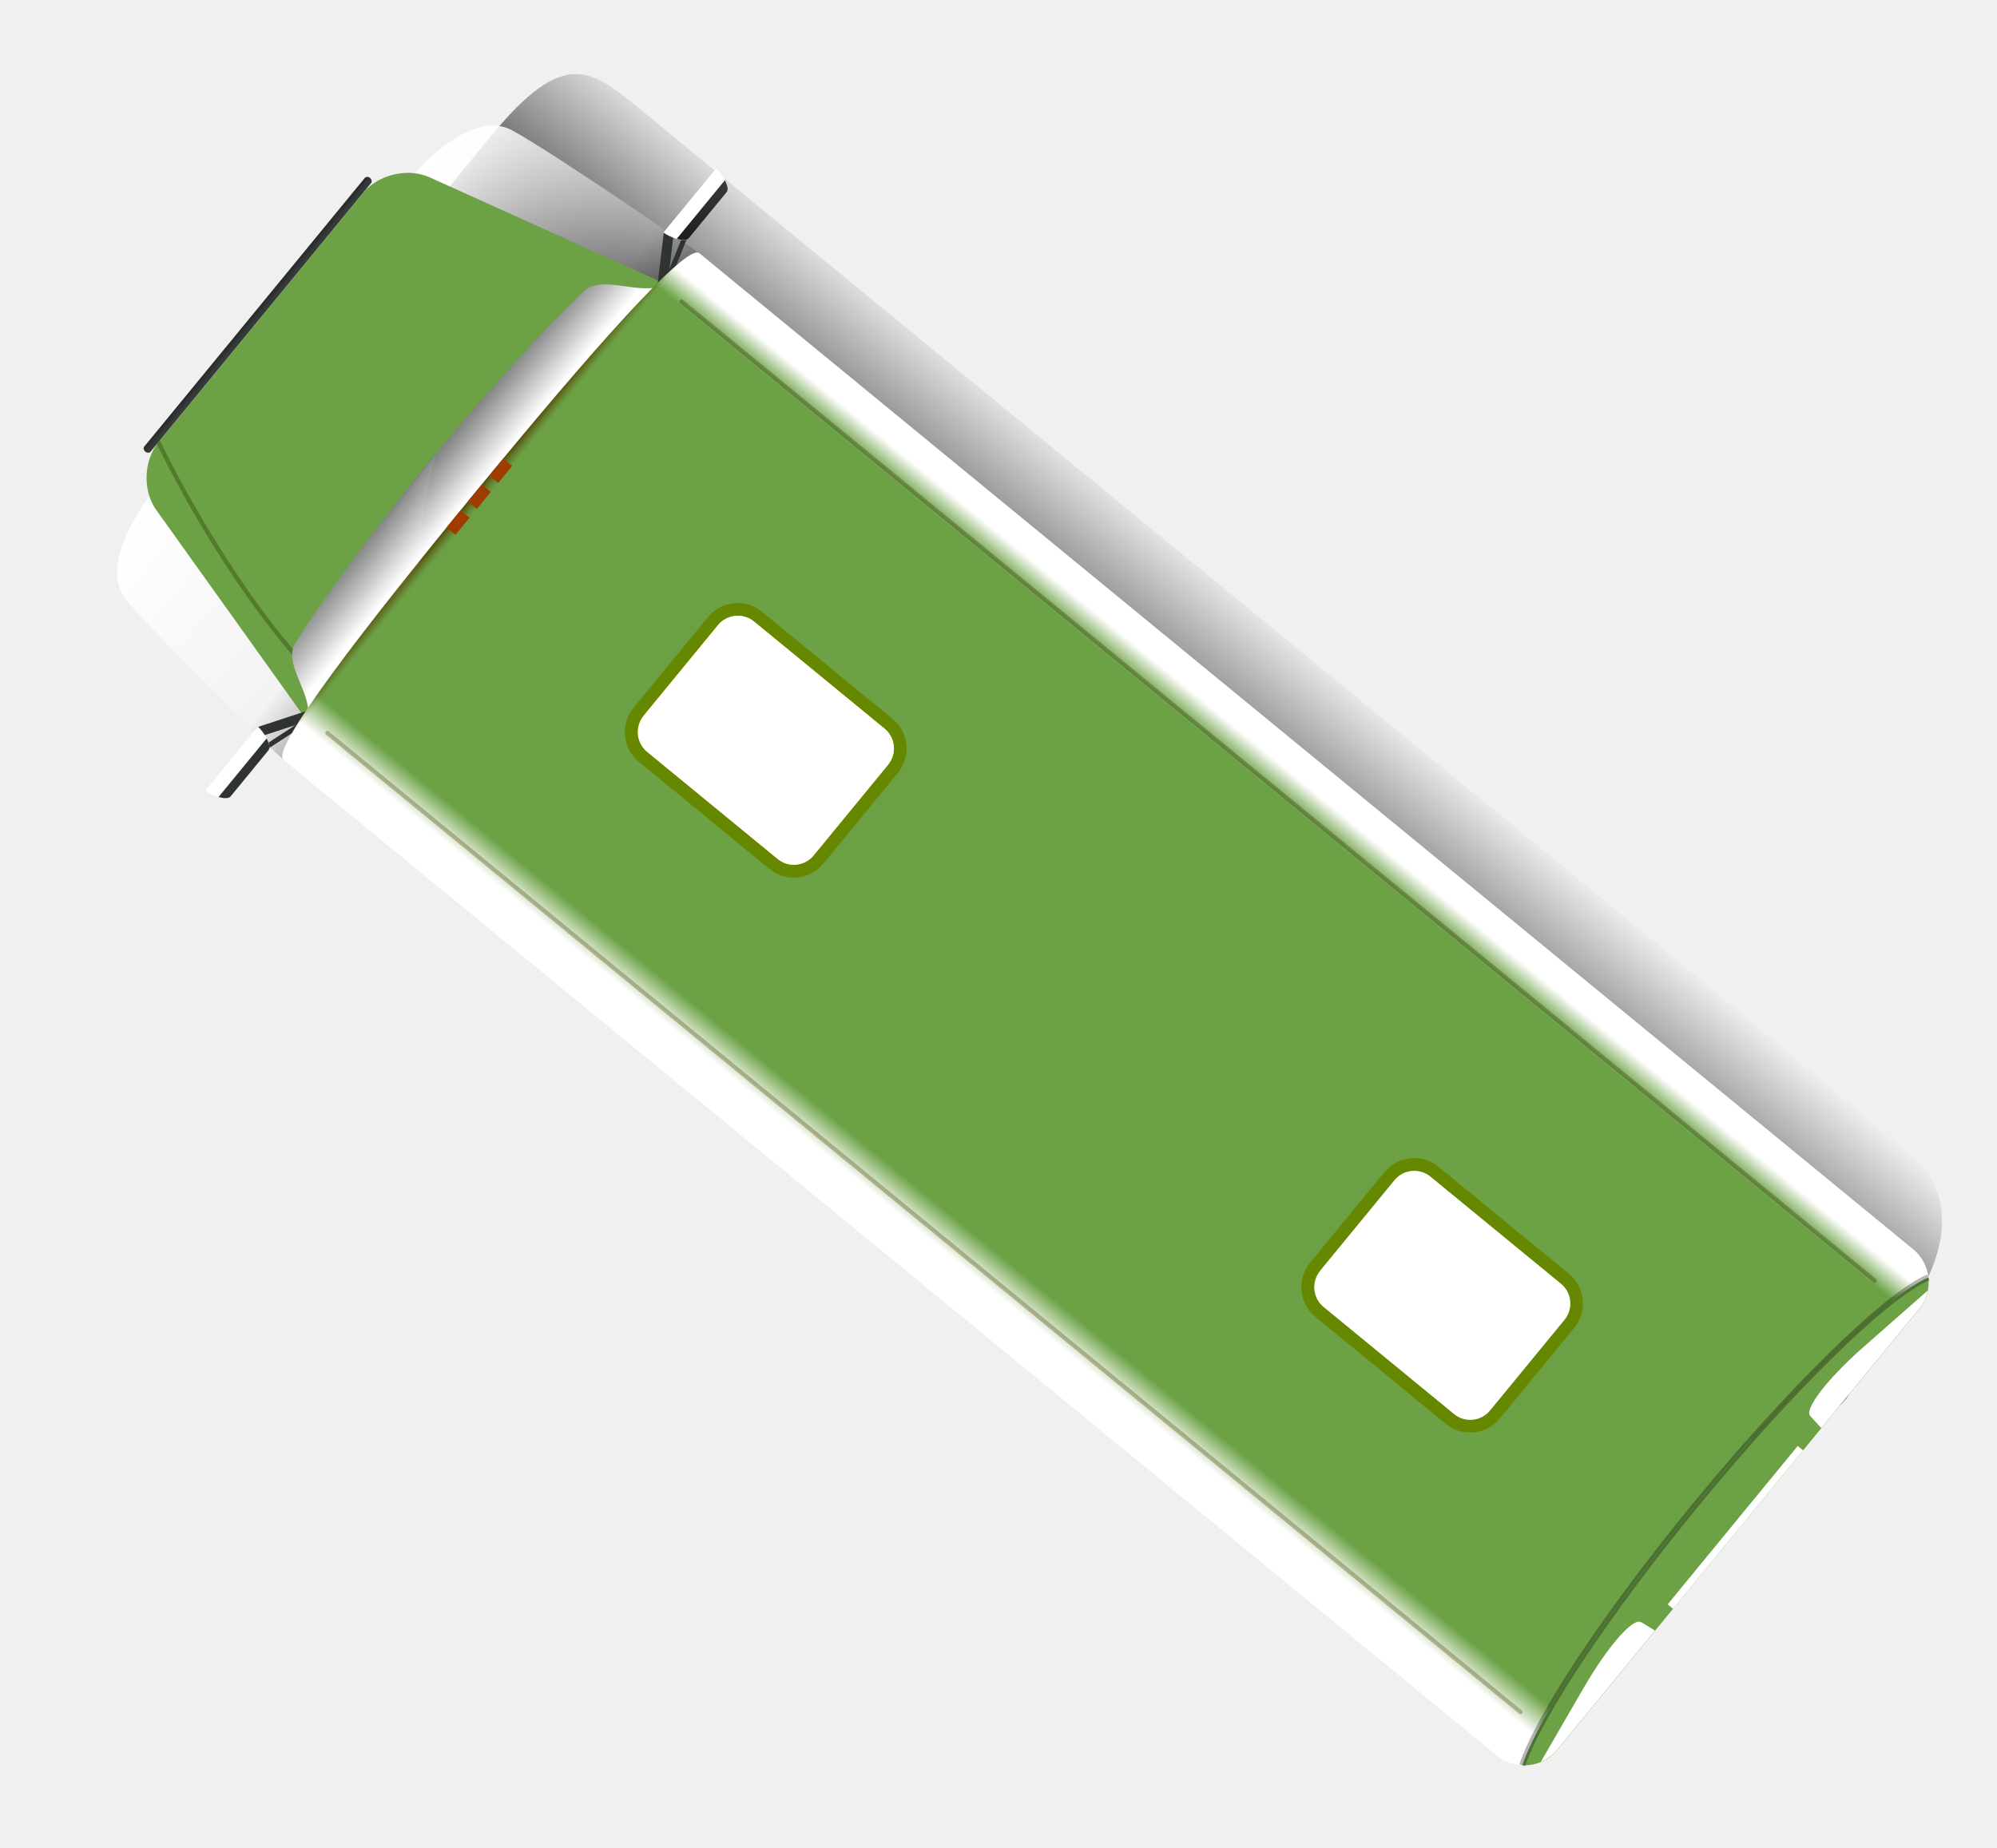
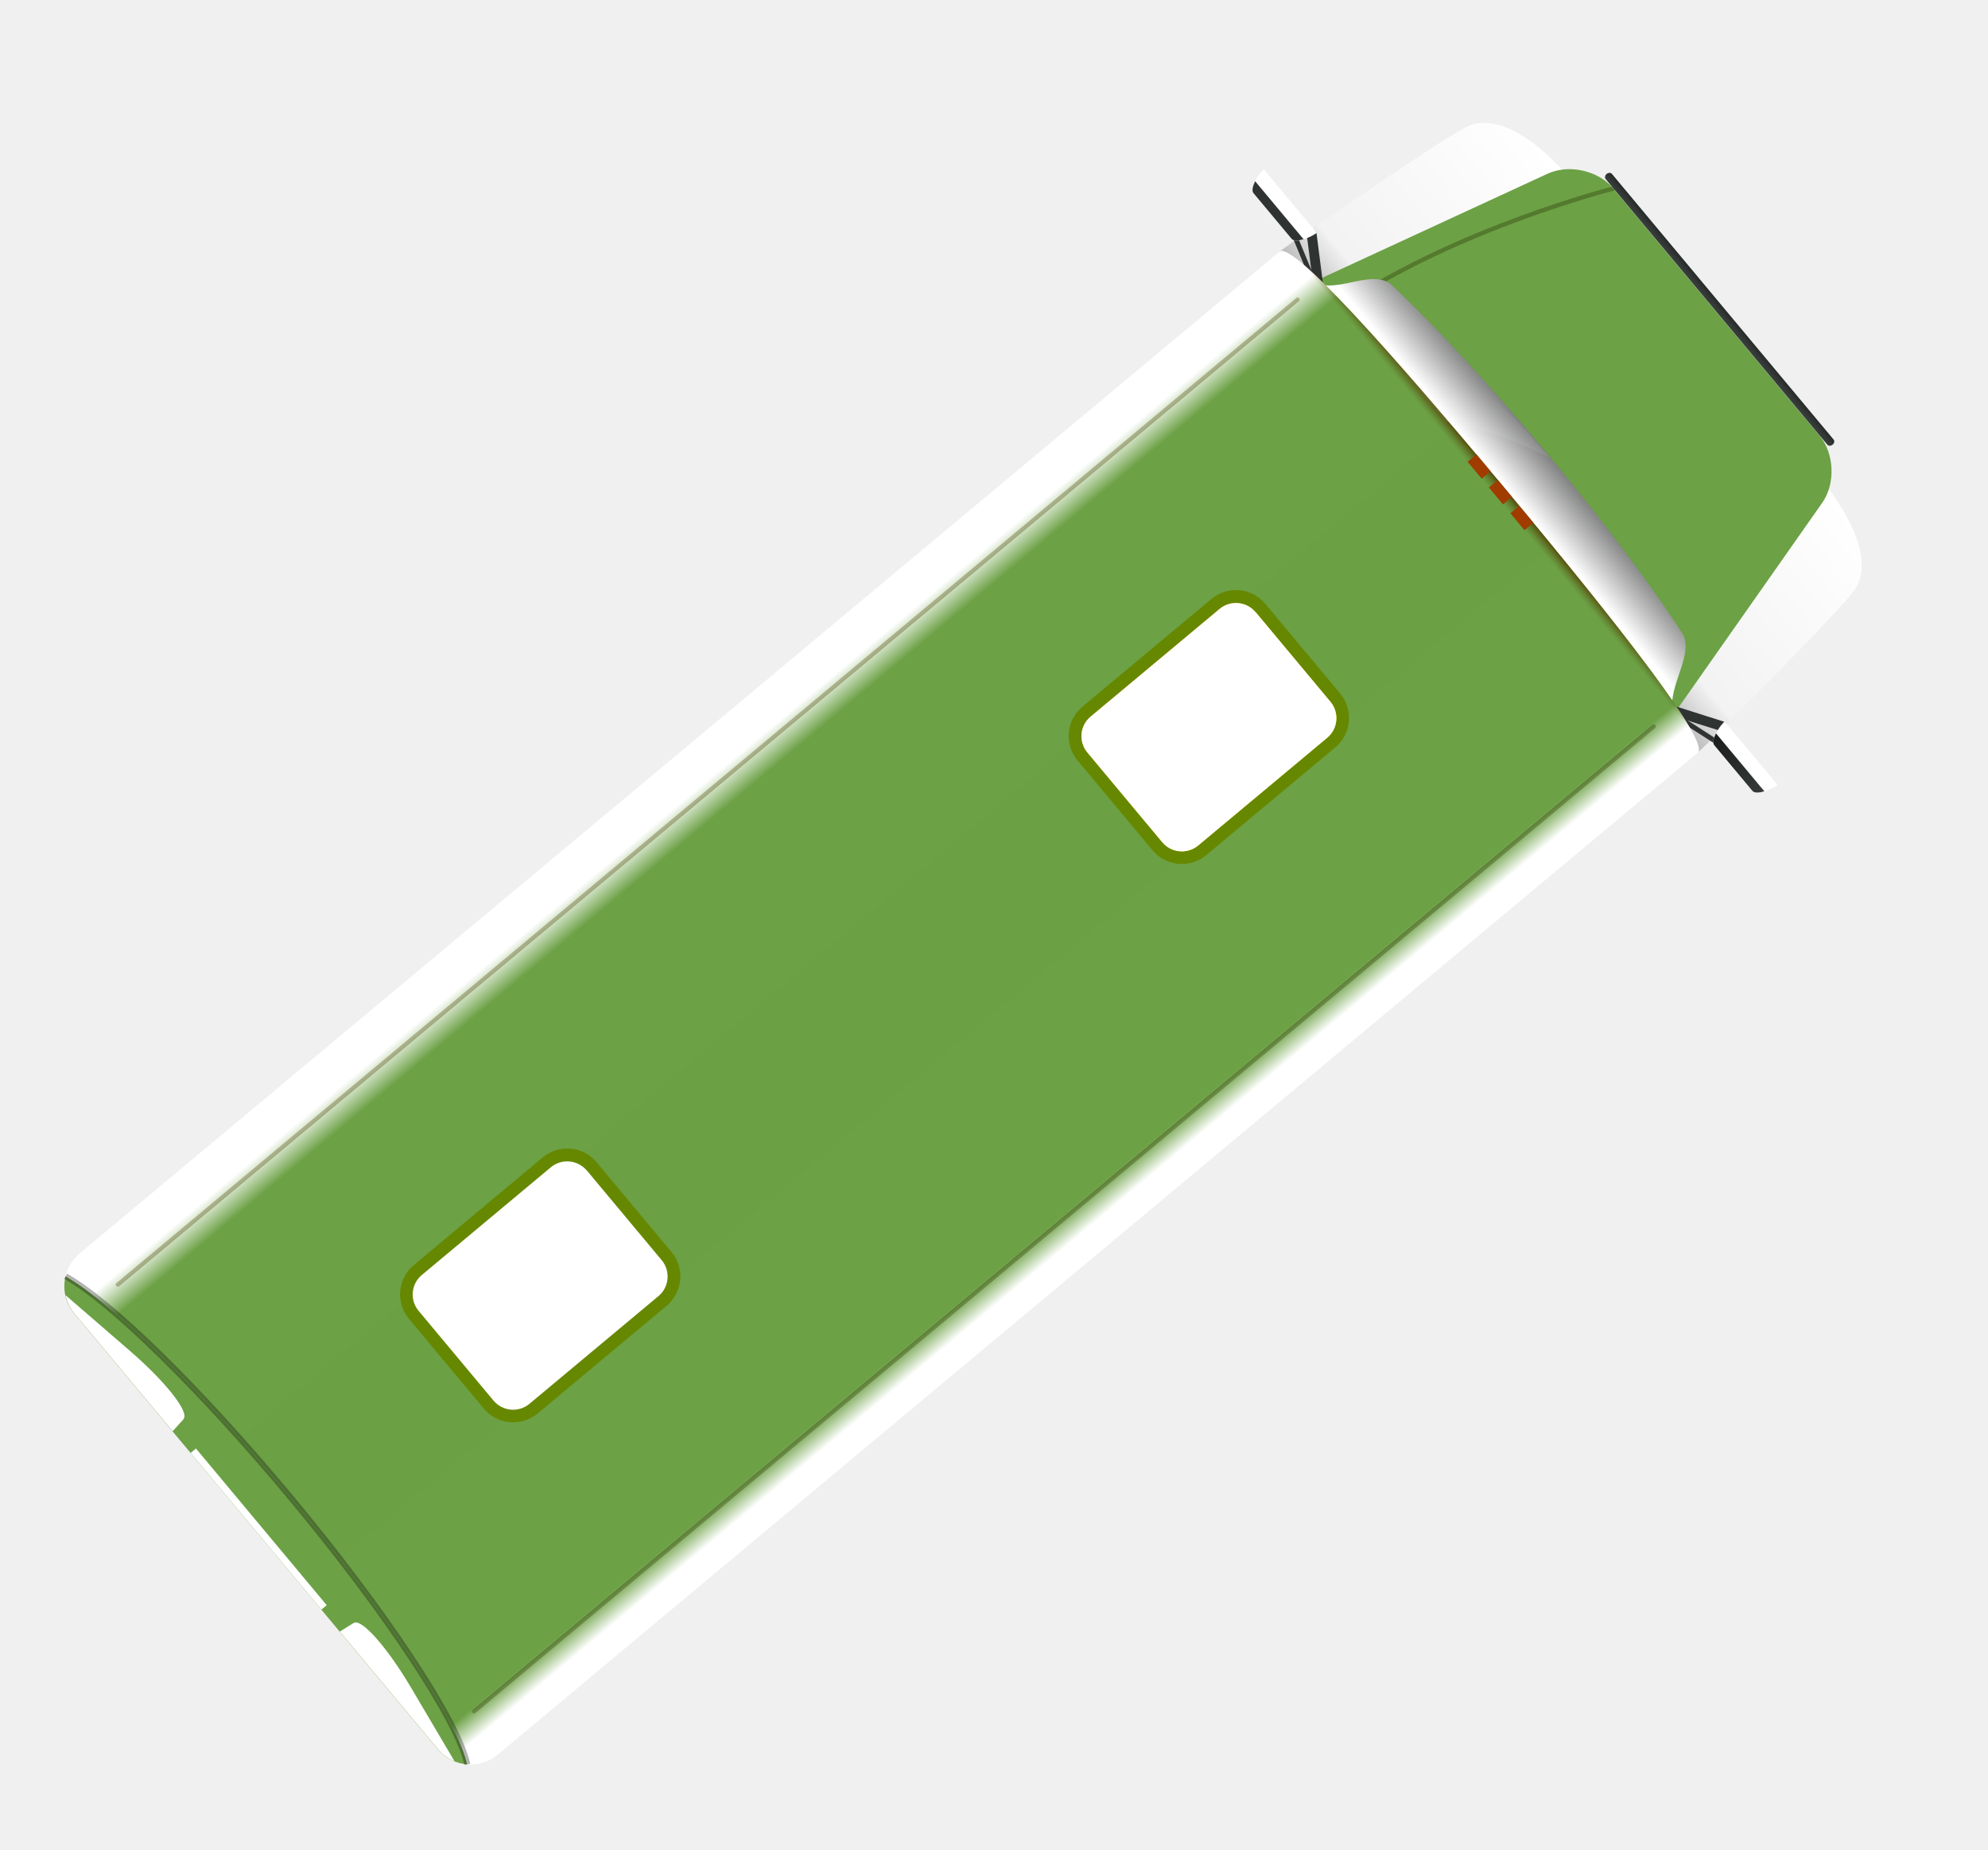
- <svg xmlns="http://www.w3.org/2000/svg" width="201" height="186" viewBox="0 0 201 186" fill="none">
-   <path style="mix-blend-mode:multiply" d="M49.385 13.736L42.044 22.68C37.958 27.658 37.329 33.894 42.307 37.98L169.46 142.346C174.438 146.432 181.785 145.708 185.871 140.731L187.523 138.102C191.609 133.124 200.609 122.774 191.596 115.377L64.442 11.011C59.464 6.925 56.782 4.724 49.385 13.736Z" fill="url(#paint0_linear_2_785)" />
-   <mask id="mask0_2_785" style="mask-type:luminance" maskUnits="userSpaceOnUse" x="41" y="12" width="30" height="18">
-     <path d="M41.416 17.817C41.416 17.817 47.202 10.768 51.563 13.131C55.683 15.361 70.38 25.496 70.38 25.496L66.084 29.784L41.416 17.817Z" fill="white" />
+ <svg xmlns="http://www.w3.org/2000/svg" width="201" height="187" viewBox="0 0 201 187" fill="none">
+   <mask id="mask0_644_7615" style="mask-type:luminance" maskUnits="userSpaceOnUse" x="168" y="49" width="21" height="28">
+     <path d="M184.602 49.063C184.602 49.063 190.446 56.065 187.31 59.907C184.349 63.538 171.646 76.082 171.646 76.082L168.236 71.061L184.602 49.063Z" fill="white" />
  </mask>
-   <g mask="url(#mask0_2_785)">
-     <path d="M49.315 8.194L41.416 17.817L62.487 35.112L70.386 25.488L49.315 8.194Z" fill="url(#paint1_linear_2_785)" />
+   <g mask="url(#mask0_644_7615)">
+     <path d="M192.58 58.621L184.602 49.063L163.674 66.532L171.653 76.09L192.58 58.621Z" fill="url(#paint0_linear_644_7615)" />
  </g>
-   <mask id="mask1_2_785" style="mask-type:luminance" maskUnits="userSpaceOnUse" x="11" y="49" width="21" height="28">
-     <path d="M15.348 49.579C15.348 49.579 9.561 56.628 12.729 60.444C15.72 64.051 28.526 76.489 28.526 76.489L31.895 71.44L15.348 49.579Z" fill="white" />
+   <mask id="mask1_644_7615" style="mask-type:luminance" maskUnits="userSpaceOnUse" x="129" y="12" width="30" height="18">
+     <path d="M158.269 17.519C158.269 17.519 152.424 10.518 148.083 12.917C143.982 15.181 129.37 25.438 129.37 25.438L133.701 29.69L158.269 17.519Z" fill="white" />
  </mask>
-   <g mask="url(#mask1_2_785)">
-     <path d="M15.348 49.579L7.449 59.202L28.52 76.497L36.419 66.874L15.348 49.579Z" fill="url(#paint2_linear_2_785)" />
+   <g mask="url(#mask1_644_7615)">
+     <path d="M158.267 17.519L150.289 7.961L129.362 25.43L137.34 34.987L158.267 17.519Z" fill="url(#paint1_linear_644_7615)" />
  </g>
-   <path style="mix-blend-mode:multiply" d="M31.848 71.402L28.526 76.489C28.526 76.489 26.335 74.509 23.837 71.942L27.72 67.211L31.848 71.402Z" fill="url(#paint3_linear_2_785)" />
-   <path style="mix-blend-mode:multiply" d="M66.038 29.747L70.38 25.497C70.38 25.497 68.011 23.733 65.006 21.784L61.123 26.515L66.038 29.747Z" fill="url(#paint4_linear_2_785)" />
-   <path d="M31.293 73.119L15.719 51.332C14.343 49.4 14.448 46.356 15.952 44.524L36.577 19.395C38.081 17.562 41.054 16.872 43.21 17.839L67.615 28.866L31.299 73.111L31.293 73.119Z" fill="#6CA145" />
-   <path d="M30.905 72.801C30.905 72.801 30.873 72.84 30.853 72.849L26.607 75.626C26.494 75.701 26.335 75.674 26.266 75.553C26.191 75.439 26.218 75.28 26.339 75.211L30.585 72.435C30.698 72.359 30.851 72.394 30.926 72.508C30.992 72.601 30.982 72.722 30.913 72.807L30.905 72.801Z" fill="#2F3332" />
-   <path d="M31.259 72.419C31.202 72.488 31.122 72.539 31.026 72.577L26.393 74.091C26.131 74.174 25.847 74.031 25.765 73.769C25.682 73.507 25.825 73.224 26.086 73.141L30.719 71.626C30.981 71.544 31.265 71.686 31.348 71.948C31.4 72.121 31.36 72.295 31.259 72.419Z" fill="#2F3332" />
-   <path d="M25.952 73.148C26.454 73.56 27.431 75.034 27.018 75.537L23.205 80.182C22.793 80.685 21.157 80.015 20.654 79.602L25.952 73.148Z" fill="white" />
-   <path d="M21.996 80.237C22.508 80.385 23.009 80.421 23.206 80.182L27.019 75.536C27.222 75.289 27.082 74.812 26.837 74.339L21.996 80.237Z" fill="#2F3332" />
-   <path d="M67.405 28.333C67.335 28.418 67.224 28.443 67.114 28.404C66.988 28.352 66.924 28.209 66.976 28.084L68.872 23.378C68.923 23.252 69.066 23.188 69.192 23.24C69.318 23.292 69.382 23.434 69.33 23.56L67.434 28.266C67.434 28.266 67.41 28.311 67.398 28.326L67.405 28.333Z" fill="#2F3332" />
-   <path d="M67.099 28.753C66.997 28.877 66.828 28.957 66.654 28.932C66.382 28.902 66.186 28.651 66.216 28.378L66.799 23.539C66.829 23.266 67.079 23.071 67.352 23.101C67.625 23.131 67.821 23.381 67.791 23.654L67.208 28.494C67.196 28.587 67.156 28.683 67.099 28.753Z" fill="#2F3332" />
-   <path d="M66.779 23.407C67.282 23.82 68.918 24.49 69.33 23.987L73.143 19.342C73.556 18.839 72.579 17.365 72.077 16.953L66.779 23.407Z" fill="white" />
-   <path d="M72.96 18.144C73.206 18.617 73.338 19.102 73.142 19.341L69.329 23.987C69.126 24.234 68.631 24.19 68.119 24.042L72.96 18.144Z" fill="url(#paint5_linear_2_785)" />
+   <path style="mix-blend-mode:multiply" d="M133.747 29.652L129.37 25.438C129.37 25.438 131.724 23.655 134.713 21.681L138.635 26.379L133.747 29.652Z" fill="url(#paint2_linear_644_7615)" />
+   <path style="mix-blend-mode:multiply" d="M168.281 71.023L171.645 76.082C171.645 76.082 173.82 74.085 176.297 71.496L172.375 66.798L168.281 71.023Z" fill="url(#paint3_linear_644_7615)" />
+   <path d="M132.165 28.785L156.477 17.557C158.633 16.565 161.604 17.237 163.122 19.057L183.955 44.014C185.474 45.834 185.597 48.884 184.244 50.821L168.852 72.735L132.171 28.793L132.165 28.785Z" fill="#6CA145" />
+   <path d="M132.548 28.465C132.548 28.465 132.516 28.426 132.51 28.404L130.576 23.715C130.523 23.589 130.579 23.438 130.711 23.393C130.837 23.341 130.988 23.397 131.033 23.529L132.967 28.218C133.02 28.344 132.957 28.487 132.832 28.54C132.728 28.587 132.61 28.555 132.54 28.471L132.548 28.465Z" fill="#2F3332" />
+   <path d="M132.863 28.882C132.805 28.813 132.77 28.725 132.751 28.624L132.129 23.79C132.096 23.517 132.29 23.264 132.562 23.232C132.835 23.2 133.087 23.393 133.12 23.666L133.742 28.5C133.774 28.773 133.581 29.025 133.308 29.057C133.129 29.077 132.965 29.005 132.863 28.882Z" fill="#2F3332" />
+   <path d="M133.132 23.533C132.633 23.95 131.002 24.634 130.586 24.135L126.735 19.521C126.318 19.022 127.282 17.54 127.781 17.123L133.132 23.533Z" fill="white" />
+   <path d="M126.906 18.322C126.665 18.797 126.536 19.283 126.734 19.521L130.586 24.135C130.791 24.38 131.285 24.332 131.796 24.18L126.906 18.322Z" fill="#2F3332" />
+   <path d="M169.414 72.63C169.344 72.545 169.34 72.431 169.398 72.33C169.473 72.216 169.625 72.18 169.739 72.254L174.007 74.996C174.121 75.07 174.157 75.222 174.083 75.336C174.009 75.45 173.857 75.486 173.743 75.412L169.474 72.671C169.474 72.671 169.434 72.639 169.422 72.623L169.414 72.63Z" fill="#2F3332" />
+   <path d="M169.057 72.249C168.955 72.127 168.907 71.945 168.965 71.78C169.045 71.517 169.328 71.372 169.59 71.453L174.235 72.929C174.498 73.009 174.643 73.292 174.562 73.555C174.482 73.817 174.199 73.962 173.937 73.882L169.292 72.406C169.202 72.376 169.115 72.319 169.057 72.249Z" fill="#2F3332" />
+   <path d="M174.375 72.935C173.876 73.351 172.912 74.833 173.328 75.332L177.18 79.946C177.596 80.445 179.227 79.761 179.726 79.345L174.375 72.935Z" fill="white" />
+   <path d="M178.389 79.991C177.879 80.144 177.378 80.184 177.179 79.946L173.328 75.332C173.123 75.087 173.258 74.609 173.5 74.134L178.389 79.991Z" fill="url(#paint4_linear_644_7615)" />
  <g style="mix-blend-mode:multiply">
-     <path d="M32.743 69.239L32.731 69.254C32.647 69.341 32.511 69.333 32.425 69.249C22.635 59.299 15.817 44.751 15.753 44.608C15.7 44.499 15.751 44.373 15.86 44.32C15.968 44.267 16.094 44.318 16.148 44.427C16.211 44.57 23.002 59.057 32.736 68.948C32.815 69.026 32.819 69.146 32.75 69.231L32.743 69.239Z" fill="#C7C2A9" />
+     <path d="M135.705 30.936L135.693 30.921C135.623 30.822 135.657 30.69 135.755 30.621C147.359 22.863 162.925 18.883 163.077 18.847C163.194 18.815 163.308 18.889 163.34 19.006C163.372 19.122 163.298 19.236 163.181 19.268C163.029 19.304 147.528 23.268 135.992 30.983C135.901 31.046 135.782 31.028 135.712 30.944L135.705 30.936Z" fill="#C7C2A9" />
  </g>
-   <path d="M67.282 28.438C60.757 35.411 53.373 42.831 47.79 49.633C42.207 56.435 36.491 65.574 30.802 72.884C31.927 70.314 28.599 67.324 29.587 64.939C36.333 54.214 49.789 37.819 58.993 29.112C61.148 27.685 64.99 30.049 67.282 28.438Z" fill="url(#paint6_linear_2_785)" />
-   <path d="M153.212 177.716C154.519 177.779 155.839 177.259 156.733 176.169L193.15 131.8C193.918 130.865 194.217 129.713 194.093 128.603C190.008 130.333 180.566 139.441 170.745 151.406C161.628 162.514 154.854 172.815 153.212 177.716Z" fill="#6CA145" />
-   <path d="M70.386 25.488C69.103 24.435 59.353 35.541 47.794 49.624C36.234 63.708 27.242 75.436 28.525 76.489L150.693 176.763C151.435 177.372 152.325 177.675 153.217 177.722C154.86 172.821 161.633 162.52 170.75 151.412C180.571 139.447 190.005 130.333 194.098 128.608C193.979 127.54 193.458 126.504 192.561 125.768L70.386 25.488Z" fill="url(#paint7_linear_2_785)" />
-   <path style="mix-blend-mode:multiply" d="M47.794 49.624C36.234 63.708 27.242 75.436 28.525 76.489L29.437 77.237C28.154 76.184 37.146 64.457 48.706 50.373C60.265 36.29 70.015 25.184 71.298 26.237L70.386 25.488C69.103 24.435 59.353 35.541 47.794 49.624Z" fill="url(#paint8_linear_2_785)" />
-   <path d="M71.264 62.122L63.765 71.258C62.413 72.906 62.652 75.339 64.3 76.691L77.441 87.477C79.088 88.829 81.521 88.59 82.873 86.942L90.372 77.805C91.725 76.158 91.485 73.725 89.838 72.373L76.697 61.587C75.049 60.235 72.617 60.474 71.264 62.122Z" fill="#668800" />
-   <path d="M64.767 72.069L72.266 62.932C73.167 61.835 74.792 61.668 75.897 62.575L89.03 73.354C90.128 74.255 90.295 75.88 89.388 76.985L81.888 86.122C80.988 87.219 79.369 87.379 78.272 86.478L65.139 75.698C64.041 74.798 63.874 73.173 64.781 72.067L64.767 72.069Z" fill="url(#paint9_linear_2_785)" />
-   <path d="M64.769 72.07L72.268 62.933C73.169 61.836 74.794 61.669 75.9 62.576L89.032 73.355C90.13 74.256 90.297 75.881 89.39 76.986L81.891 86.123C80.99 87.221 79.371 87.38 78.273 86.479L65.141 75.7C64.043 74.799 63.876 73.174 64.783 72.069L64.769 72.07Z" fill="white" />
-   <path d="M131.853 127.133L139.352 117.996C140.704 116.35 143.139 116.11 144.785 117.462L157.918 128.241C159.564 129.592 159.804 132.027 158.452 133.673L150.953 142.81C149.602 144.456 147.167 144.696 145.521 143.344L132.388 132.565C130.742 131.214 130.502 128.779 131.853 127.133Z" fill="#668800" />
-   <path d="M132.851 127.952L140.35 118.815C141.251 117.718 142.876 117.551 143.981 118.458L157.114 129.237C158.212 130.138 158.379 131.763 157.472 132.868L149.972 142.005C149.072 143.102 147.453 143.262 146.355 142.361L133.223 131.581C132.125 130.681 131.958 129.056 132.865 127.95L132.851 127.952Z" fill="white" />
-   <path d="M165.15 163.31C164.364 162.833 161.805 165.778 159.429 169.87L155.087 177.367C155.701 177.108 156.273 176.711 156.73 176.154L166.576 164.158C166.576 164.158 165.941 163.765 165.163 163.295L165.15 163.31Z" fill="white" />
-   <path d="M182.198 142.541C181.577 141.863 183.966 138.778 187.523 135.643L194.03 129.922C193.895 130.575 193.617 131.214 193.16 131.77L183.313 143.767C183.313 143.767 182.805 143.22 182.192 142.548L182.198 142.541Z" fill="url(#paint10_linear_2_785)" />
+   <path d="M169.333 72.489C163.702 64.775 157.792 56.135 152.153 49.379C146.514 42.624 138.604 35.301 132.486 28.346C134.8 29.932 138.359 27.221 140.518 28.637C149.794 37.268 163.385 53.55 170.22 64.219C171.219 66.602 168.179 69.935 169.333 72.489Z" fill="url(#paint5_linear_644_7615)" />
+   <path d="M6.629 129.015C6.322 130.287 6.587 131.681 7.491 132.763L44.274 176.829C45.049 177.758 46.125 178.266 47.239 178.352C46.302 174.015 39.119 163.038 29.199 151.154C19.991 140.123 11.136 131.544 6.629 129.015Z" fill="#6CA145" />
+   <path d="M171.654 76.09C172.929 75.026 163.84 63.373 152.164 49.386C140.488 35.398 130.647 24.374 129.373 25.437L8.04 126.719C7.303 127.334 6.838 128.152 6.625 129.02C11.133 131.549 19.988 140.128 29.196 151.159C39.116 163.043 46.307 174.014 47.236 178.357C48.308 178.44 49.423 178.121 50.313 177.378L171.654 76.09Z" fill="url(#paint6_linear_644_7615)" />
+   <path style="mix-blend-mode:multiply" d="M152.164 49.386C140.488 35.398 130.647 24.374 129.373 25.437L128.467 26.194C129.741 25.13 139.582 36.154 151.258 50.142C162.934 64.129 172.023 75.782 170.748 76.846L171.654 76.09C172.929 75.026 163.84 63.373 152.164 49.386Z" fill="url(#paint7_linear_644_7615)" />
+   <path d="M135.501 70.108L127.927 61.034C126.561 59.397 124.126 59.178 122.49 60.544L109.439 71.438C107.803 72.804 107.583 75.238 108.949 76.875L116.524 85.949C117.89 87.585 120.324 87.805 121.961 86.439L135.011 75.544C136.648 74.178 136.867 71.744 135.501 70.108Z" fill="#668800" />
+   <path d="M126.944 61.867L134.518 70.941C135.428 72.031 135.289 73.658 134.191 74.575L121.148 85.462C120.058 86.372 118.43 86.233 117.514 85.135L109.939 76.061C109.029 74.971 109.175 73.351 110.266 72.441L123.309 61.553C124.399 60.643 126.026 60.783 126.943 61.881L126.944 61.867Z" fill="url(#paint8_linear_644_7615)" />
+   <path d="M126.944 61.868L134.518 70.943C135.428 72.033 135.289 73.66 134.191 74.576L121.148 85.464C120.058 86.374 118.43 86.235 117.514 85.137L109.939 76.063C109.029 74.973 109.175 73.353 110.266 72.443L123.309 61.555C124.399 60.645 126.026 60.785 126.943 61.883L126.944 61.868Z" fill="white" />
+   <path d="M60.317 117.485L67.892 126.559C69.257 128.194 69.037 130.631 67.402 131.996L54.359 142.883C52.724 144.248 50.287 144.029 48.922 142.394L41.348 133.319C39.983 131.684 40.202 129.248 41.837 127.883L54.88 116.995C56.516 115.63 58.952 115.85 60.317 117.485Z" fill="#668800" />
+   <path d="M59.327 118.312L66.901 127.386C67.811 128.476 67.672 130.104 66.574 131.02L53.531 141.907C52.441 142.817 50.813 142.678 49.897 141.58L42.322 132.506C41.412 131.416 41.558 129.796 42.648 128.886L55.691 117.999C56.782 117.089 58.409 117.228 59.325 118.326L59.327 118.312Z" fill="white" />
+   <path d="M18.554 143.435C19.169 142.752 16.754 139.688 13.178 136.59L6.624 130.923C6.764 131.575 7.048 132.211 7.509 132.764L17.455 144.678C17.455 144.678 17.959 144.127 18.567 143.451L18.554 143.435Z" fill="white" />
+   <path d="M35.77 164.062C36.552 163.579 39.136 166.503 41.552 170.582L45.956 178.043C45.34 177.789 44.765 177.396 44.303 176.844L34.358 164.929C34.358 164.929 34.99 164.532 35.764 164.055L35.77 164.062Z" fill="url(#paint9_linear_644_7615)" />
  <g style="mix-blend-mode:multiply">
-     <path d="M194.204 128.876C190.07 130.618 180.517 139.971 170.975 151.597C162.194 162.295 155.167 172.827 153.497 177.809L152.931 177.616C154.651 172.494 161.553 162.13 170.518 151.208C180.117 139.513 189.762 130.094 193.978 128.315L194.21 128.868L194.204 128.876Z" fill="#B3B3B3" />
+     <path d="M46.956 178.41C46.016 174.023 38.613 162.891 28.975 151.345C20.106 140.72 11.072 131.849 6.49 129.278L6.785 128.757C11.495 131.404 20.387 140.121 29.442 150.968C39.137 162.584 46.588 173.819 47.548 178.293L46.962 178.418L46.956 178.41Z" fill="#B3B3B3" />
  </g>
-   <path d="M180.94 145.571L167.852 161.518L168.393 161.962L181.481 146.015L180.94 145.571Z" fill="white" />
-   <path d="M46.348 51.387C45.872 51.967 45.403 52.539 44.939 53.103L45.844 53.845L47.252 52.129L46.34 51.38L46.348 51.387Z" fill="#A03C00" />
-   <path d="M48.492 48.774L47.084 50.49L47.996 51.239L49.404 49.523L48.492 48.774Z" fill="#A03C00" />
-   <path d="M49.234 47.87L50.147 48.619L51.555 46.903L50.651 46.16C50.187 46.725 49.718 47.297 49.242 47.876L49.234 47.87Z" fill="#A03C00" />
-   <path style="mix-blend-mode:screen" d="M43.886 45.732C40.743 49.75 37.793 53.927 35.071 58.252C34.092 60.643 35.207 64.754 34.213 67.147C36.822 63.764 39.51 60.252 42.233 56.73C42.295 53.029 42.832 49.317 43.872 45.733L43.886 45.732Z" fill="url(#paint11_linear_2_785)" />
-   <path d="M37.247 17.915C37.417 18.054 37.469 18.291 37.349 18.438L15.162 45.468C15.041 45.615 14.807 45.617 14.629 45.471C14.459 45.331 14.408 45.095 14.528 44.948L36.715 17.917C36.835 17.77 37.069 17.769 37.247 17.915Z" fill="url(#paint12_linear_2_785)" />
+   <path d="M33.033 162.261L19.812 146.424L19.275 146.872L32.495 162.71L33.033 162.261Z" fill="white" />
+   <path d="M150.704 47.636C150.223 47.06 149.749 46.492 149.281 45.931L148.383 46.681L149.806 48.385L150.712 47.629L150.704 47.636Z" fill="#A03C00" />
+   <path d="M152.868 50.231L151.445 48.526L150.539 49.282L151.962 50.987L152.868 50.231Z" fill="#A03C00" />
+   <path d="M153.617 51.128L152.711 51.884L154.134 53.588L155.032 52.839C154.564 52.278 154.09 51.71 153.61 51.134L153.617 51.128Z" fill="#A03C00" />
+   <path style="mix-blend-mode:screen" d="M156.72 46.275C153.36 42.437 149.808 38.758 146.067 35.276C143.901 33.867 139.654 34.195 137.489 32.771C140.325 35.966 143.273 39.263 146.224 42.596C149.848 43.349 153.395 44.57 156.721 46.261L156.72 46.275Z" fill="url(#paint10_linear_644_7615)" />
+   <path d="M185.288 44.95C185.119 45.091 184.877 45.098 184.756 44.952L162.346 18.106C162.224 17.96 162.266 17.73 162.443 17.582C162.612 17.441 162.854 17.434 162.976 17.58L185.385 44.426C185.507 44.572 185.465 44.803 185.288 44.95Z" fill="url(#paint11_linear_644_7615)" />
  <g style="mix-blend-mode:multiply">
-     <path d="M153.216 172.507C153.14 172.6 153.006 172.606 152.921 172.536L32.817 73.957C32.724 73.881 32.718 73.746 32.788 73.661C32.857 73.576 32.998 73.562 33.083 73.632L153.179 172.205C153.272 172.282 153.278 172.416 153.208 172.501L153.216 172.507Z" fill="#C7C2A9" />
+     <path d="M11.747 129.992C11.67 129.9 11.69 129.767 11.774 129.697L131.058 30.126C131.15 30.049 131.283 30.068 131.353 30.152C131.424 30.237 131.411 30.378 131.327 30.448L12.051 130.013C11.959 130.09 11.825 130.07 11.755 129.986L11.747 129.992Z" fill="#C7C2A9" />
  </g>
  <g style="mix-blend-mode:multiply">
-     <path d="M188.872 129.066C188.796 129.159 188.662 129.165 188.577 129.095L68.473 30.516C68.38 30.439 68.374 30.305 68.444 30.22C68.513 30.135 68.654 30.121 68.739 30.191L188.836 128.764C188.928 128.841 188.934 128.975 188.865 129.06L188.872 129.066Z" fill="#C7C2A9" />
+     <path d="M47.763 173.137C47.686 173.045 47.705 172.912 47.789 172.841L167.073 73.27C167.165 73.193 167.298 73.213 167.369 73.297C167.439 73.381 167.427 73.522 167.342 73.593L48.066 173.157C47.974 173.234 47.841 173.215 47.77 173.131L47.763 173.137Z" fill="#C7C2A9" />
  </g>
  <defs>
-     <linearGradient id="paint0_linear_2_785" x1="115.113" y1="80.195" x2="129.669" y2="62.996" gradientUnits="userSpaceOnUse">
-       <stop stop-color="#242424" />
-       <stop offset="1" stop-color="white" />
-     </linearGradient>
-     <linearGradient id="paint1_linear_2_785" x1="45.365" y1="13.005" x2="66.437" y2="30.3" gradientUnits="userSpaceOnUse">
+     <linearGradient id="paint0_linear_644_7615" x1="188.591" y1="53.842" x2="167.663" y2="71.311" gradientUnits="userSpaceOnUse">
      <stop stop-color="white" />
      <stop offset="1" stop-color="white" stop-opacity="0" />
    </linearGradient>
-     <linearGradient id="paint2_linear_2_785" x1="11.399" y1="54.39" x2="32.47" y2="71.685" gradientUnits="userSpaceOnUse">
+     <linearGradient id="paint1_linear_644_7615" x1="154.278" y1="12.74" x2="133.351" y2="30.209" gradientUnits="userSpaceOnUse">
      <stop stop-color="white" />
      <stop offset="1" stop-color="white" stop-opacity="0" />
    </linearGradient>
-     <linearGradient id="paint3_linear_2_785" x1="30.207" y1="73.574" x2="26.907" y2="70.865" gradientUnits="userSpaceOnUse">
+     <linearGradient id="paint2_linear_644_7615" x1="131.919" y1="27.635" x2="135.197" y2="24.898" gradientUnits="userSpaceOnUse">
      <stop stop-color="#CCCCCC" />
      <stop offset="1" stop-color="white" />
    </linearGradient>
-     <linearGradient id="paint4_linear_2_785" x1="67.849" y1="27.714" x2="64.548" y2="25.005" gradientUnits="userSpaceOnUse">
+     <linearGradient id="paint3_linear_644_7615" x1="169.94" y1="73.181" x2="173.218" y2="70.445" gradientUnits="userSpaceOnUse">
      <stop stop-color="#CCCCCC" />
      <stop offset="1" stop-color="white" />
    </linearGradient>
-     <linearGradient id="paint5_linear_2_785" x1="73.314" y1="18.422" x2="68.467" y2="24.327" gradientUnits="userSpaceOnUse">
+     <linearGradient id="paint4_linear_644_7615" x1="178.05" y1="80.287" x2="173.155" y2="74.422" gradientUnits="userSpaceOnUse">
      <stop stop-color="#363B39" />
      <stop offset="1" stop-color="#1B1C1C" />
    </linearGradient>
-     <linearGradient id="paint6_linear_2_785" x1="47.673" y1="49.524" x2="40.167" y2="43.363" gradientUnits="userSpaceOnUse">
+     <linearGradient id="paint5_linear_644_7615" x1="152.282" y1="49.284" x2="159.737" y2="43.062" gradientUnits="userSpaceOnUse">
      <stop stop-color="white" />
      <stop offset="1" stop-color="#1B1C1C" />
    </linearGradient>
-     <linearGradient id="paint7_linear_2_785" x1="89.924" y1="126.897" x2="131.79" y2="75.888" gradientUnits="userSpaceOnUse">
+     <linearGradient id="paint6_linear_644_7615" x1="68.381" y1="76.337" x2="110.669" y2="126.996" gradientUnits="userSpaceOnUse">
      <stop stop-color="white" />
      <stop offset="0.06" stop-color="white" />
      <stop offset="0.11" stop-color="#6CA145" />
      <stop offset="0.17" stop-color="#6CA145" />
      <stop offset="0.28" stop-color="#6CA145" />
      <stop offset="0.47" stop-color="#6BA044" />
      <stop offset="0.76" stop-color="#6CA145" />
      <stop offset="0.88" stop-color="#6CA145" />
      <stop offset="0.91" stop-color="#6CA145" />
      <stop offset="0.92" stop-color="#6CA145" />
      <stop offset="0.96" stop-color="white" />
      <stop offset="1" stop-color="white" />
    </linearGradient>
-     <linearGradient id="paint8_linear_2_785" x1="47.755" y1="49.593" x2="48.744" y2="50.405" gradientUnits="userSpaceOnUse">
+     <linearGradient id="paint7_linear_644_7615" x1="152.203" y1="49.354" x2="151.22" y2="50.174" gradientUnits="userSpaceOnUse">
      <stop stop-color="#CA722A" />
      <stop offset="0.27" stop-color="#DCA272" />
      <stop offset="0.52" stop-color="#EBCAAF" />
      <stop offset="0.73" stop-color="#F5E6DA" />
      <stop offset="0.9" stop-color="#FCF8F5" />
      <stop offset="1" stop-color="white" />
    </linearGradient>
-     <linearGradient id="paint9_linear_2_785" x1="71.687" y1="81.086" x2="82.454" y2="67.969" gradientUnits="userSpaceOnUse">
+     <linearGradient id="paint8_linear_644_7615" x1="116.792" y1="66.98" x2="127.667" y2="80.007" gradientUnits="userSpaceOnUse">
      <stop stop-color="#F29D0A" />
      <stop offset="0.07" stop-color="#F7AF13" />
      <stop offset="0.16" stop-color="#FBBD1B" />
      <stop offset="0.27" stop-color="#FEC51F" />
      <stop offset="0.47" stop-color="#FFC821" />
      <stop offset="0.77" stop-color="#FDCA20" />
      <stop offset="0.9" stop-color="#F8D11D" />
      <stop offset="0.93" stop-color="#F7D41C" />
      <stop offset="1" stop-color="#F0D800" />
    </linearGradient>
-     <linearGradient id="paint10_linear_2_785" x1="193.488" y1="129.478" x2="182.386" y2="143.005" gradientUnits="userSpaceOnUse">
+     <linearGradient id="paint9_linear_644_7615" x1="46.493" y1="177.595" x2="35.279" y2="164.16" gradientUnits="userSpaceOnUse">
      <stop stop-color="white" />
      <stop offset="1" stop-color="white" />
    </linearGradient>
-     <linearGradient id="paint11_linear_2_785" x1="50.38" y1="58.152" x2="37.571" y2="56.215" gradientUnits="userSpaceOnUse">
+     <linearGradient id="paint10_linear_644_7615" x1="143.305" y1="50.335" x2="147.601" y2="38.112" gradientUnits="userSpaceOnUse">
      <stop stop-color="#3B3B3B" />
      <stop offset="1" />
    </linearGradient>
-     <linearGradient id="paint12_linear_2_785" x1="26.104" y1="31.822" x2="25.254" y2="31.124" gradientUnits="userSpaceOnUse">
+     <linearGradient id="paint11_linear_644_7615" x1="173.708" y1="31.405" x2="174.552" y2="30.7" gradientUnits="userSpaceOnUse">
      <stop stop-color="#363B39" />
      <stop offset="1" stop-color="#1B1C1C" />
    </linearGradient>
  </defs>
</svg>
